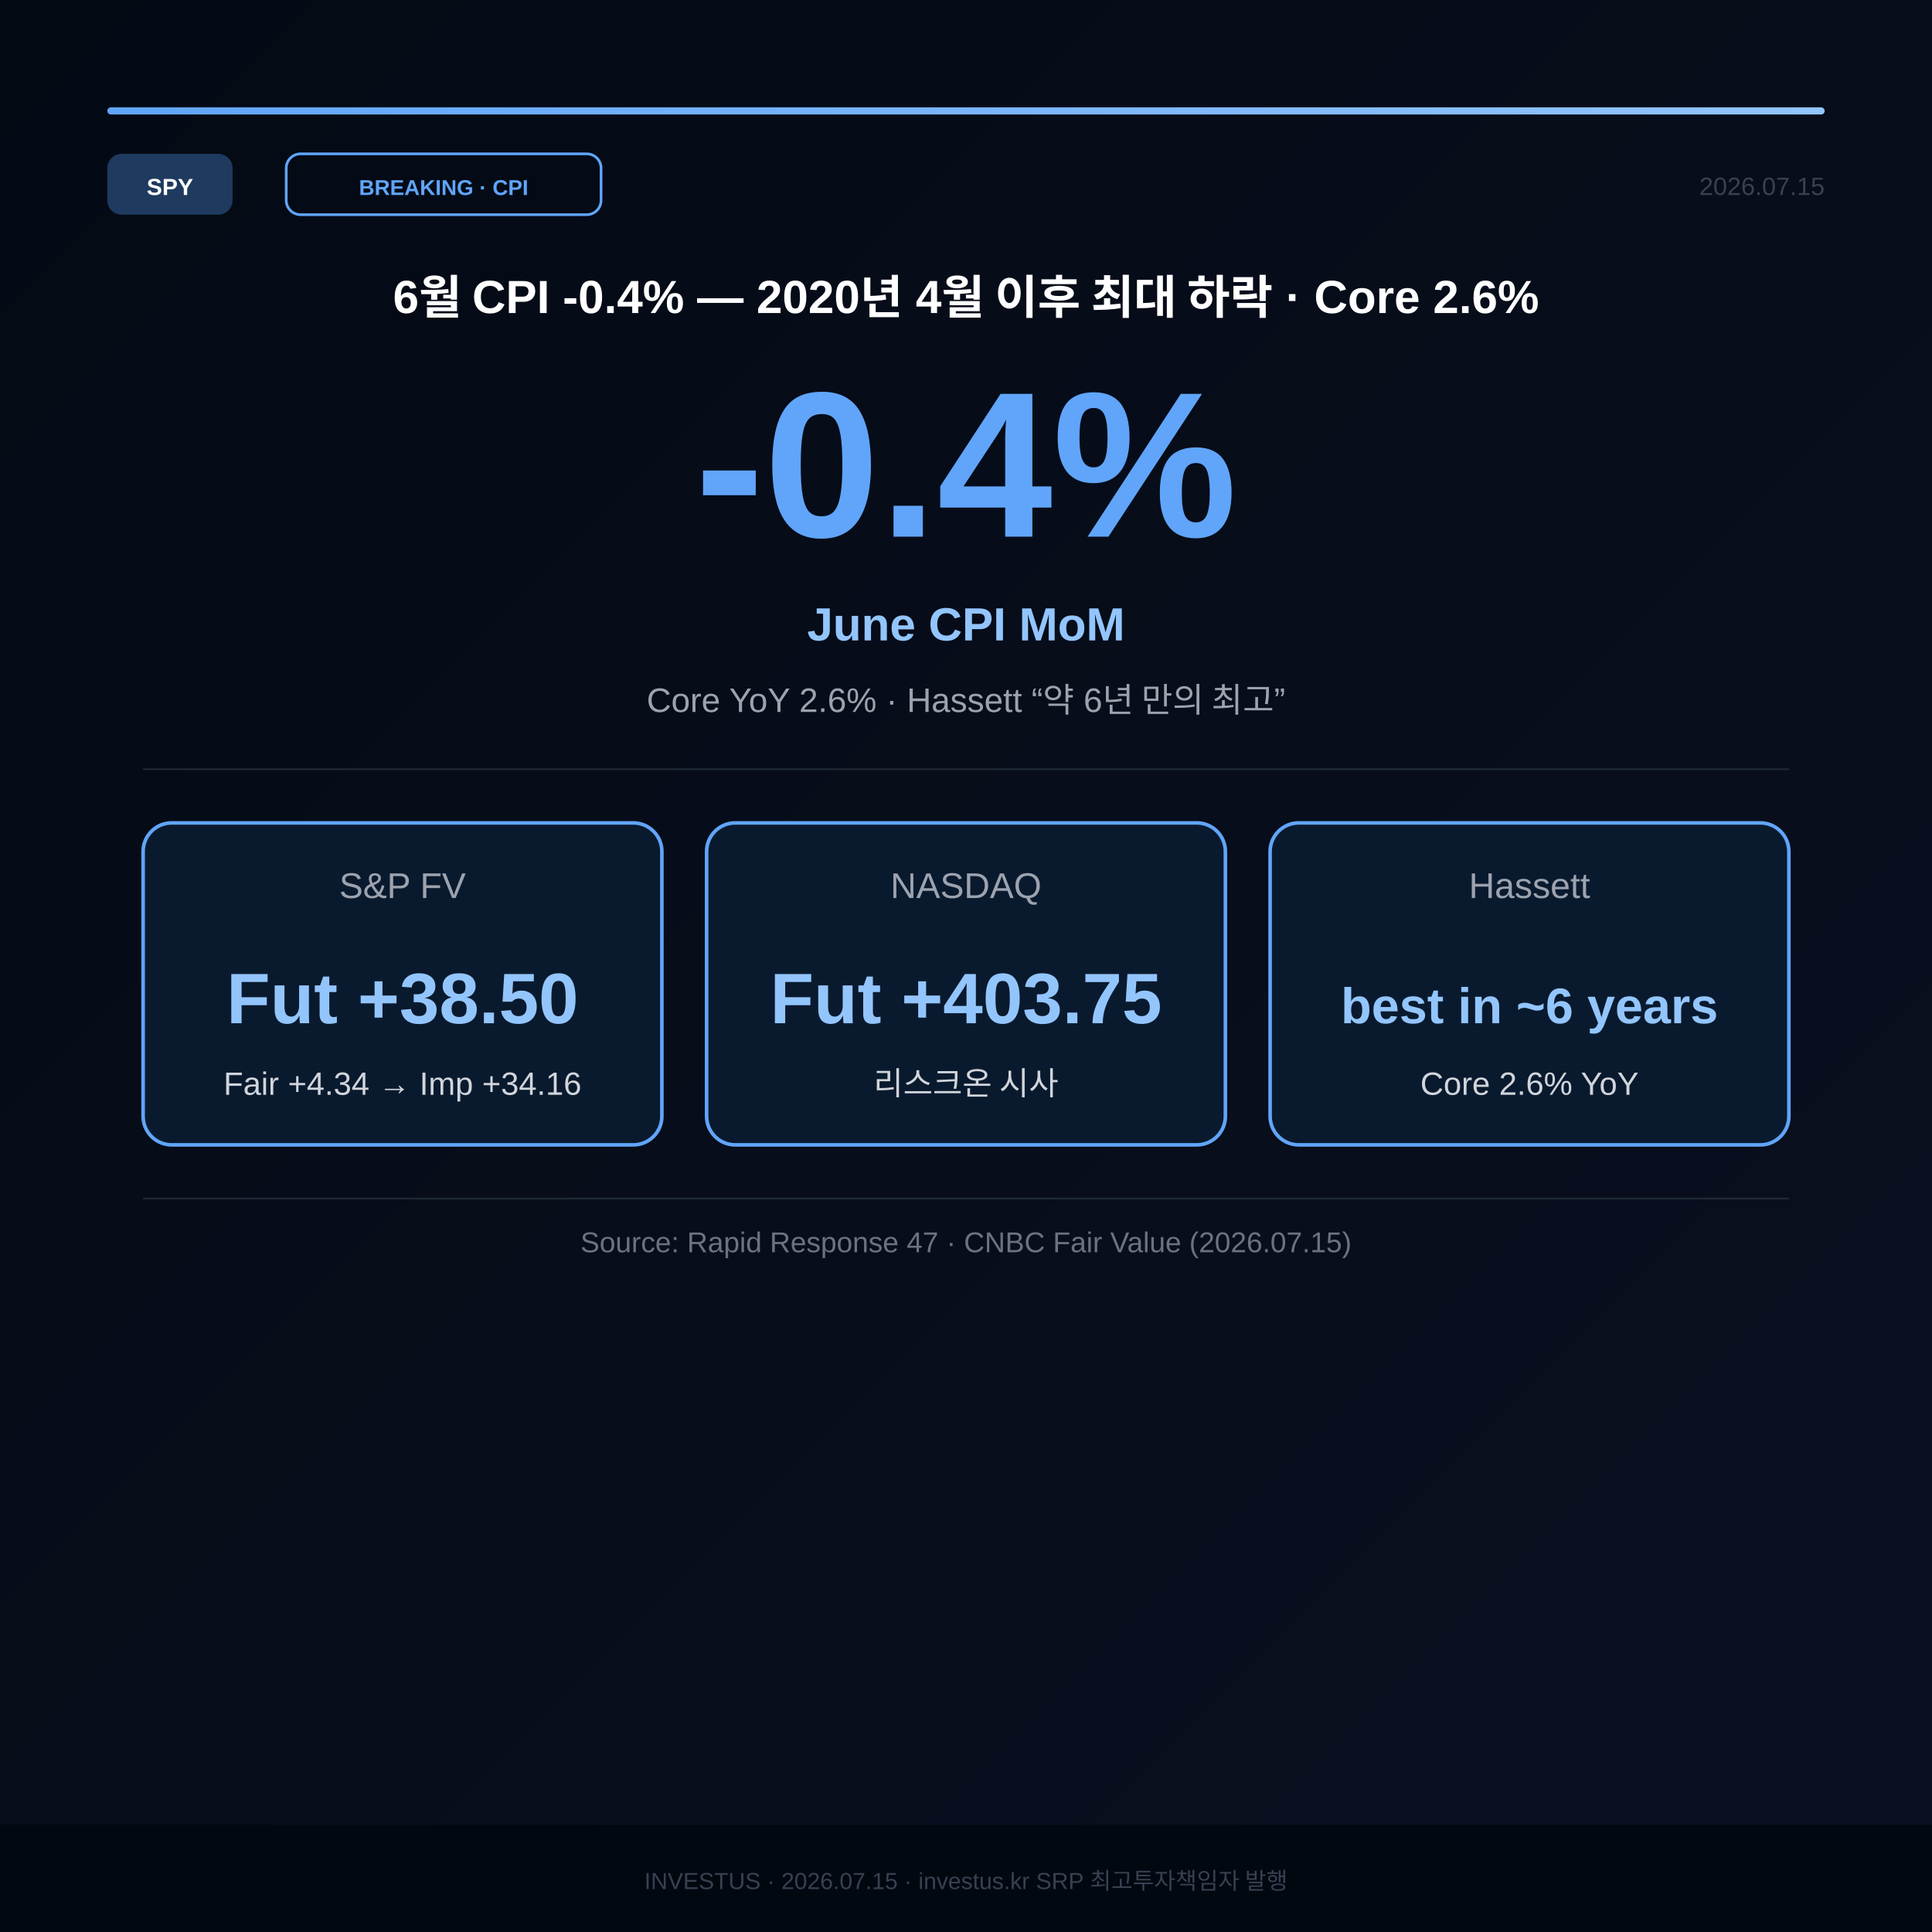
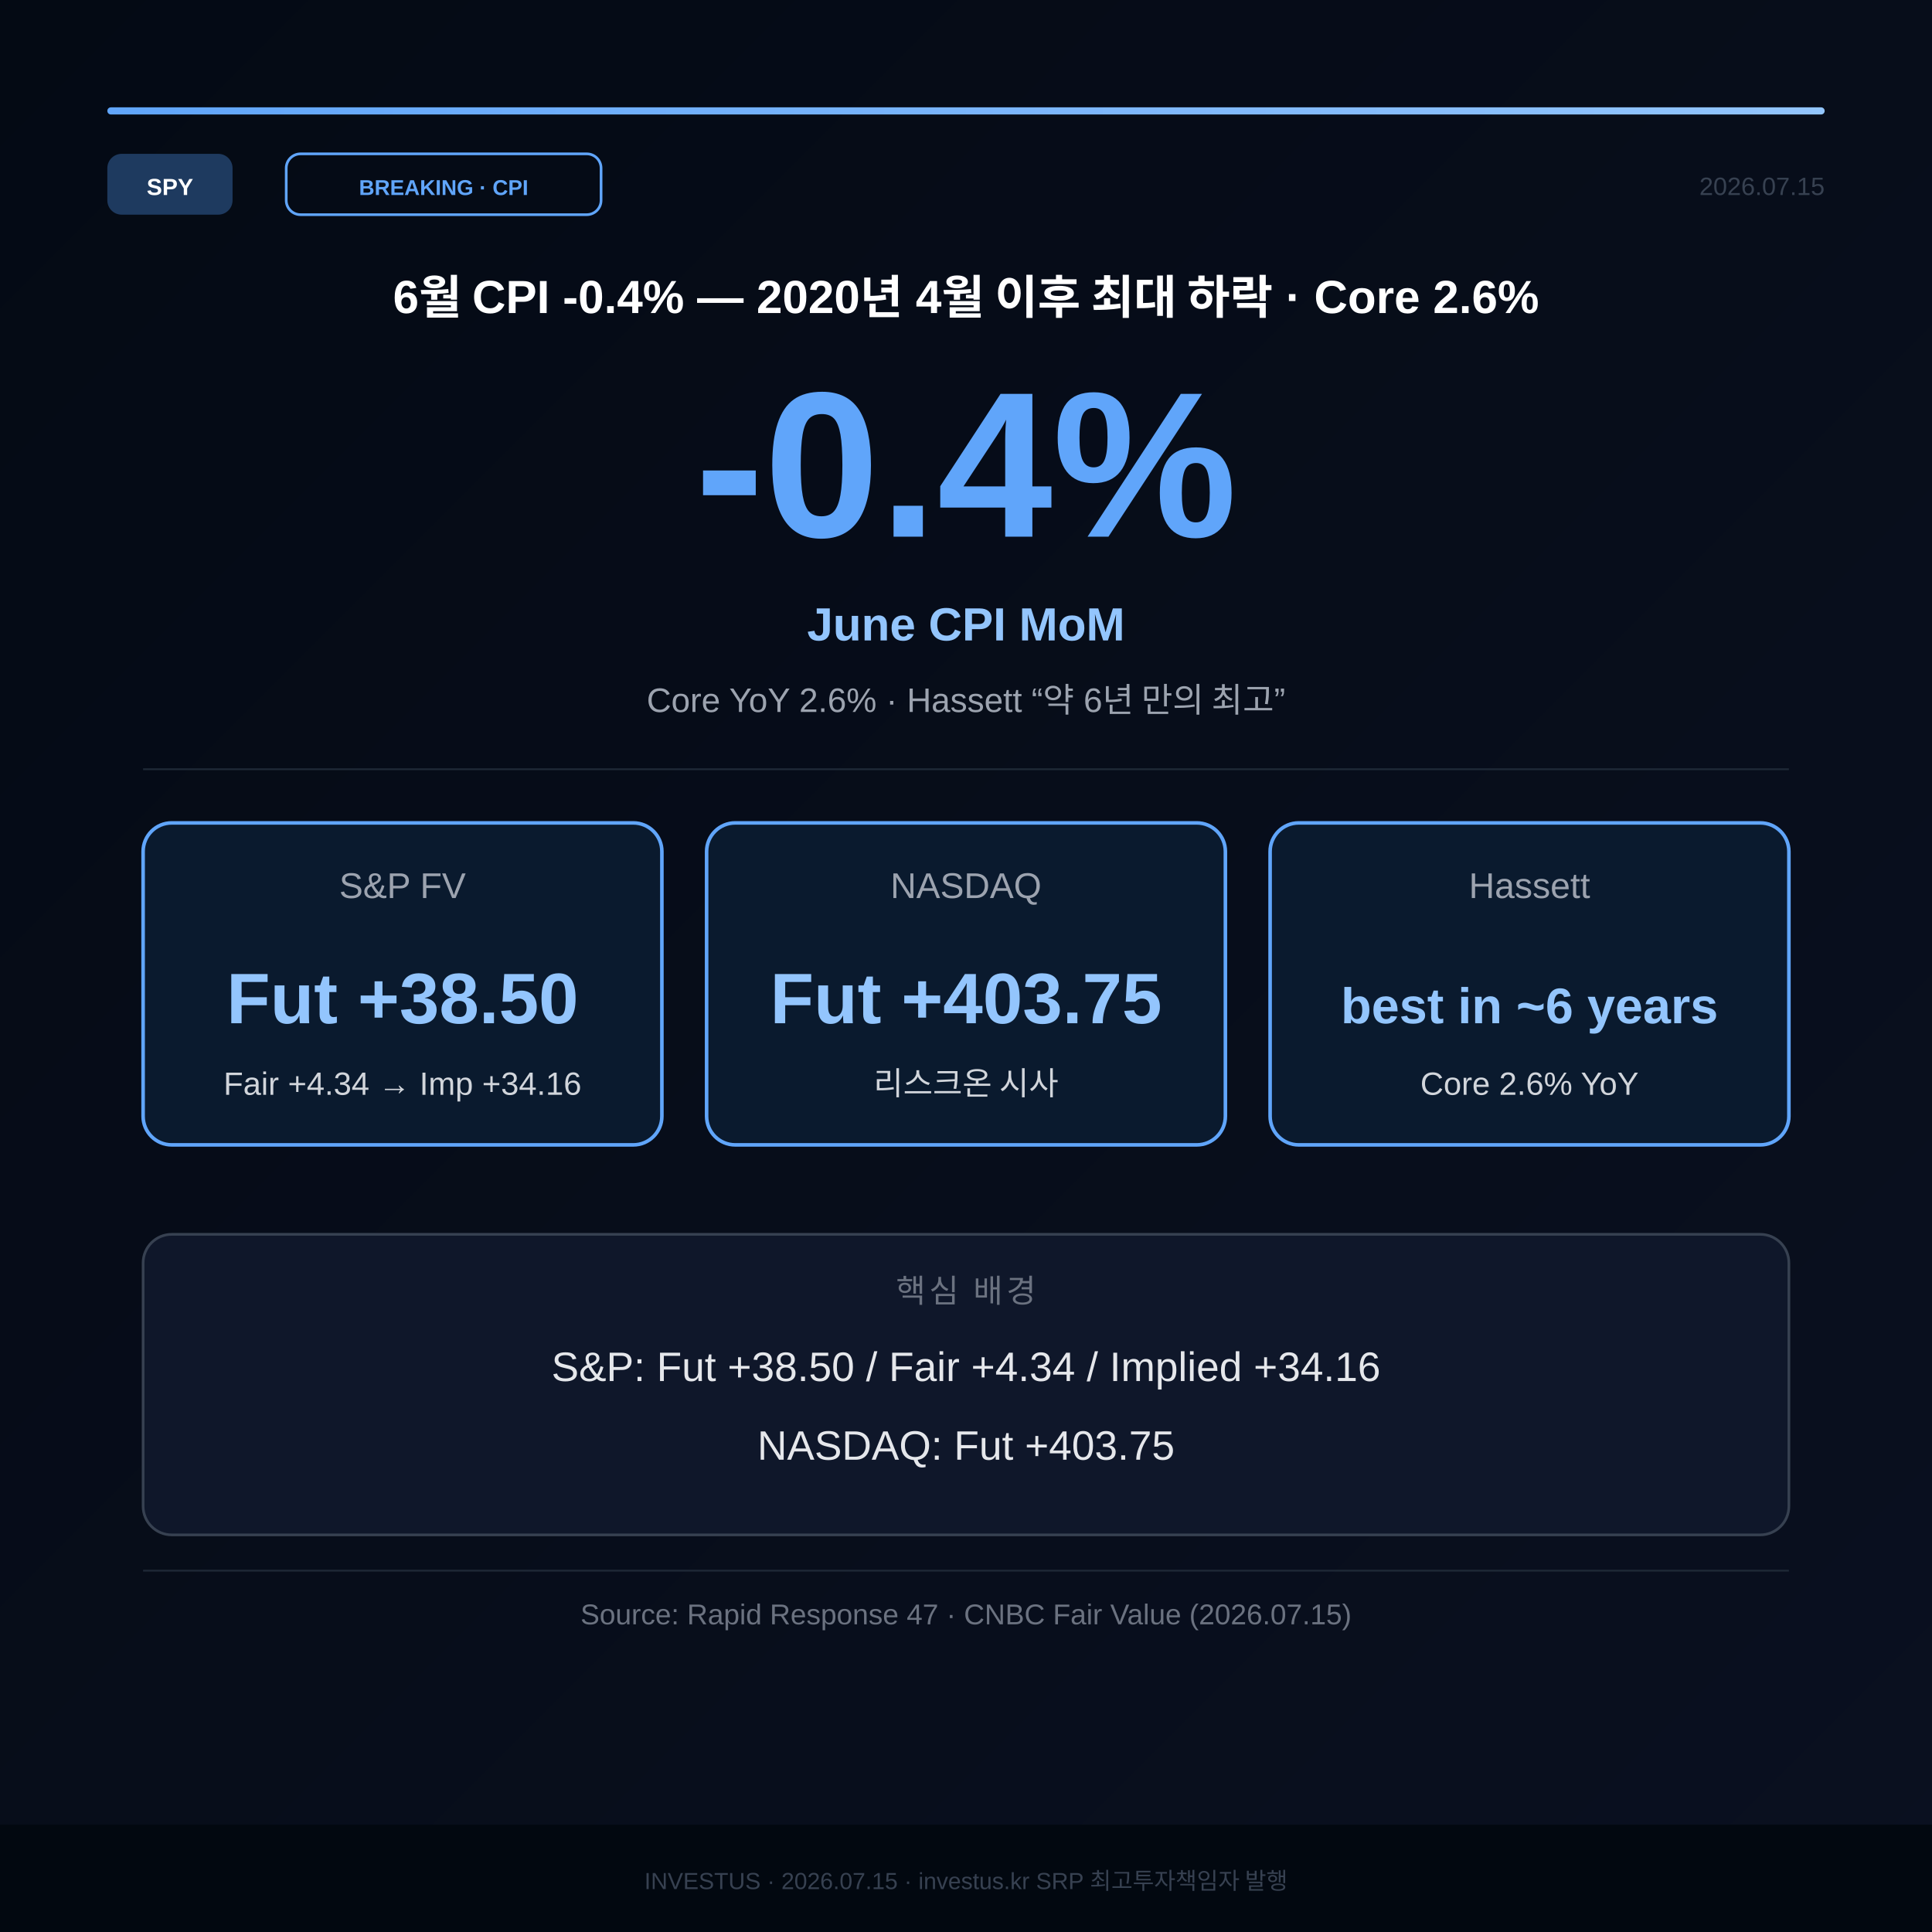
<svg xmlns="http://www.w3.org/2000/svg" viewBox="0 0 1080 1080" width="1080" height="1080">
  <defs>
    <linearGradient id="bg" x1="0%" y1="0%" x2="100%" y2="100%">
      <stop offset="0%" style="stop-color:#040a14" />
      <stop offset="100%" style="stop-color:#0a1020" />
    </linearGradient>
    <linearGradient id="grad" x1="0%" y1="0%" x2="100%" y2="0%">
      <stop offset="0%" style="stop-color:#60a5fa" />
      <stop offset="100%" style="stop-color:#93c5fd" />
    </linearGradient>
  </defs>
  <rect width="1080" height="1080" fill="url(#bg)" />
  <rect x="60" y="60" width="960" height="4" fill="url(#grad)" rx="2" />
  <rect x="60" y="86" width="70" height="34" rx="8" fill="#1e3a5f" />
  <text x="95.0" y="109" font-family="Arial Black, Arial" font-weight="900" font-size="13" fill="#ffffff" text-anchor="middle">SPY</text>
  <rect x="160" y="86" width="176" height="34" rx="8" fill="none" stroke="#60a5fa" stroke-width="1.5" />
  <text x="248.0" y="109" font-family="Arial, sans-serif" font-weight="700" font-size="12" fill="#60a5fa" text-anchor="middle">BREAKING · CPI</text>
  <text x="1020" y="109" font-family="Arial, sans-serif" font-size="14" fill="#374151" text-anchor="end">2026.07.15</text>
  <text x="540" y="175" font-family="Arial Black, Arial" font-weight="900" font-size="26" fill="#ffffff" text-anchor="middle">6월 CPI -0.4% — 2020년 4월 이후 최대 하락 · Core 2.6%</text>
  <text x="540" y="300" font-family="Arial Black, Arial" font-weight="900" font-size="116" fill="#60a5fa" text-anchor="middle">-0.4%</text>
  <text x="540" y="358" font-family="Arial Black, Arial" font-weight="900" font-size="26" fill="#93c5fd" text-anchor="middle">June CPI MoM</text>
  <text x="540" y="398" font-family="Arial, sans-serif" font-size="19" fill="#9ca3af" text-anchor="middle">Core YoY 2.6% · Hassett “약 6년 만의 최고”</text>
  <line x1="80" y1="430" x2="1000" y2="430" stroke="#1f2937" stroke-width="1" />
  <rect x="80" y="460" width="290" height="180" rx="16" fill="#0a1a2e" stroke="#60a5fa" stroke-width="2" />
  <text x="225.0" y="502" font-family="Arial, sans-serif" font-size="20" fill="#9ca3af" text-anchor="middle">S&amp;P FV</text>
  <text x="225.0" y="572" font-family="Arial Black, Arial" font-weight="900" font-size="40" fill="#93c5fd" text-anchor="middle">Fut +38.50</text>
  <text x="225.0" y="612" font-family="Arial, sans-serif" font-size="18" fill="#d1d5db" text-anchor="middle">Fair +4.34 → Imp +34.16</text>
  <rect x="395" y="460" width="290" height="180" rx="16" fill="#0a1a2e" stroke="#60a5fa" stroke-width="2" />
  <text x="540.0" y="502" font-family="Arial, sans-serif" font-size="20" fill="#9ca3af" text-anchor="middle">NASDAQ</text>
  <text x="540.0" y="572" font-family="Arial Black, Arial" font-weight="900" font-size="40" fill="#93c5fd" text-anchor="middle">Fut +403.75</text>
  <text x="540.0" y="612" font-family="Arial, sans-serif" font-size="18" fill="#d1d5db" text-anchor="middle">리스크온 시사</text>
  <rect x="710" y="460" width="290" height="180" rx="16" fill="#0a1a2e" stroke="#60a5fa" stroke-width="2" />
  <text x="855.0" y="502" font-family="Arial, sans-serif" font-size="20" fill="#9ca3af" text-anchor="middle">Hassett</text>
  <text x="855.0" y="572" font-family="Arial Black, Arial" font-weight="900" font-size="28" fill="#93c5fd" text-anchor="middle">best in ~6 years</text>
  <text x="855.0" y="612" font-family="Arial, sans-serif" font-size="18" fill="#d1d5db" text-anchor="middle">Core 2.6% YoY</text>
-   <line x1="80" y1="670" x2="1000" y2="670" stroke="#1f2937" stroke-width="1" />
-   <text x="540" y="700" font-family="Arial, sans-serif" font-size="16" fill="#6b7280" text-anchor="middle">Source: Rapid Response 47 · CNBC Fair Value (2026.07.15)</text>
+   <rect x="80" y="690" width="920" height="168" rx="16" fill="#0f172a" stroke="#374151" stroke-width="1.5" />
+   <text x="540" y="728" font-family="Arial, sans-serif" font-size="18" fill="#6b7280" text-anchor="middle" letter-spacing="2">핵심 배경</text>
+   <text x="540" y="772" font-family="Arial, sans-serif" font-size="23" fill="#e5e7eb" text-anchor="middle">S&amp;P: Fut +38.50 / Fair +4.34 / Implied +34.16</text>
+   <text x="540" y="816" font-family="Arial, sans-serif" font-size="23" fill="#e5e7eb" text-anchor="middle">NASDAQ: Fut +403.75</text>
+   <line x1="80" y1="878" x2="1000" y2="878" stroke="#1f2937" stroke-width="1" />
+   <text x="540" y="908" font-family="Arial, sans-serif" font-size="16" fill="#6b7280" text-anchor="middle">Source: Rapid Response 47 · CNBC Fair Value (2026.07.15)</text>
  <rect x="0" y="1020" width="1080" height="60" fill="#020810" />
  <text x="540" y="1056" font-family="Arial, sans-serif" font-size="13" fill="#374151" text-anchor="middle">INVESTUS · 2026.07.15 · investus.kr SRP 최고투자책임자 발행</text>
</svg>
